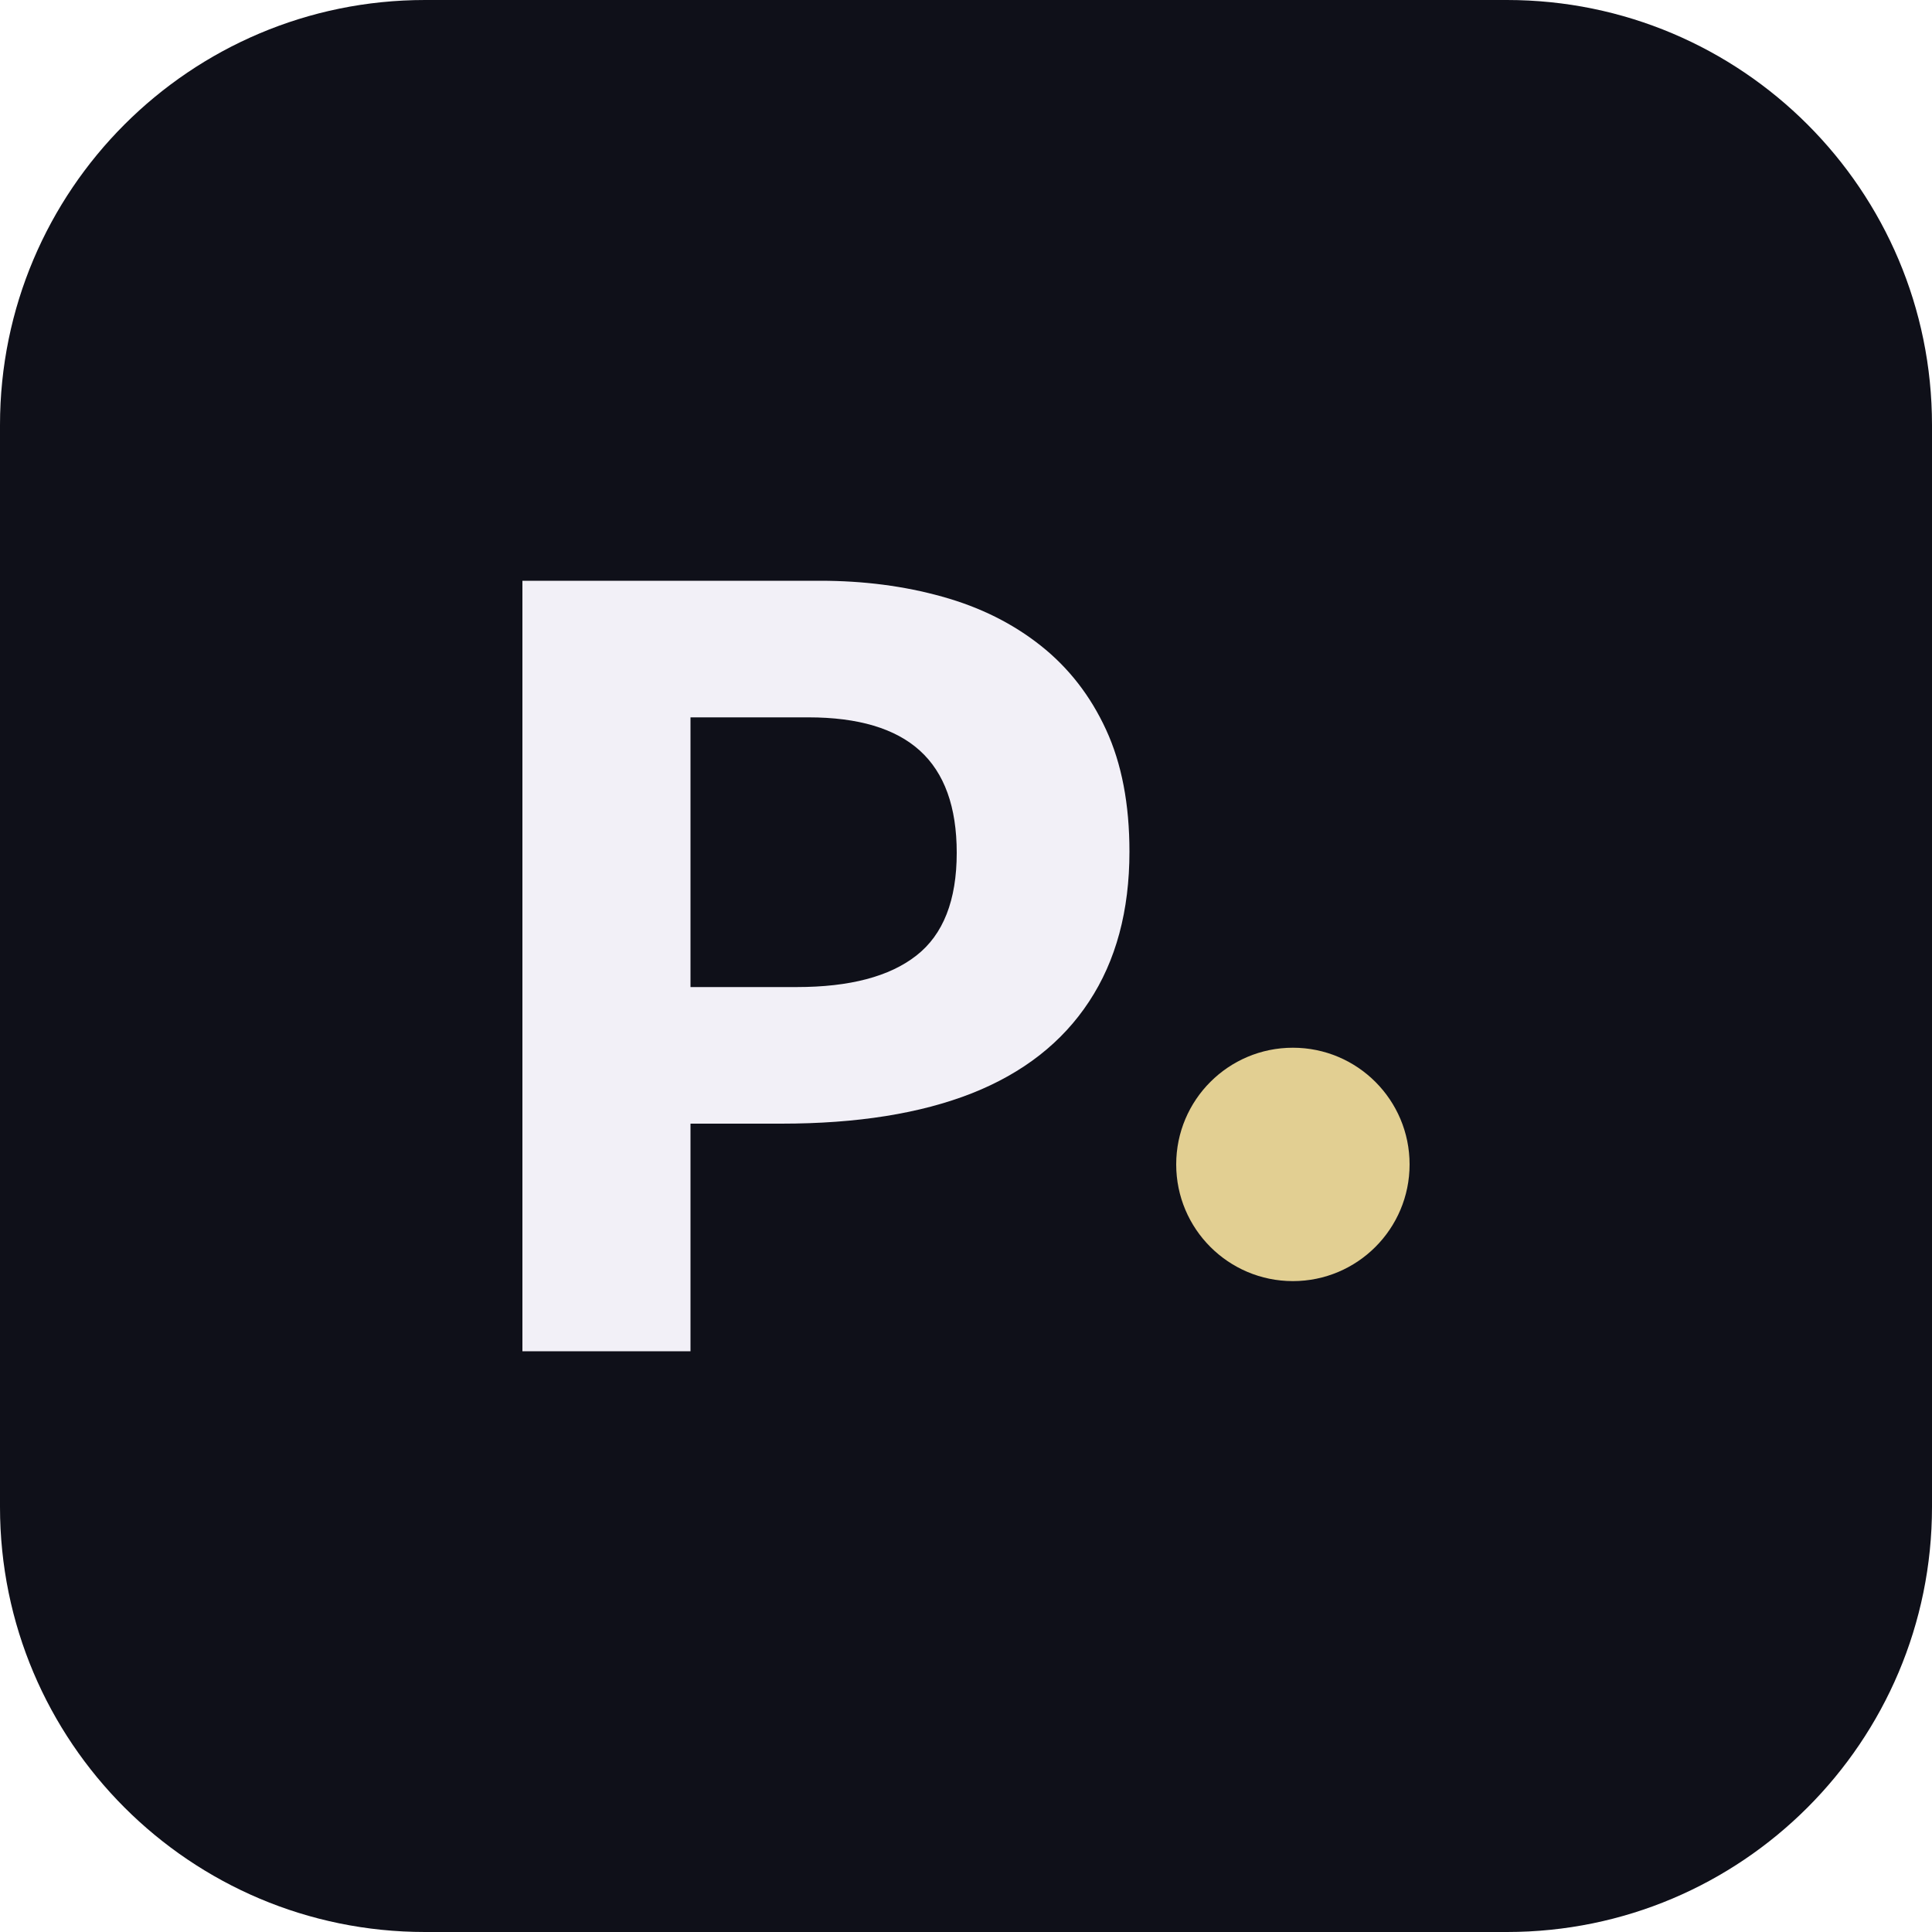
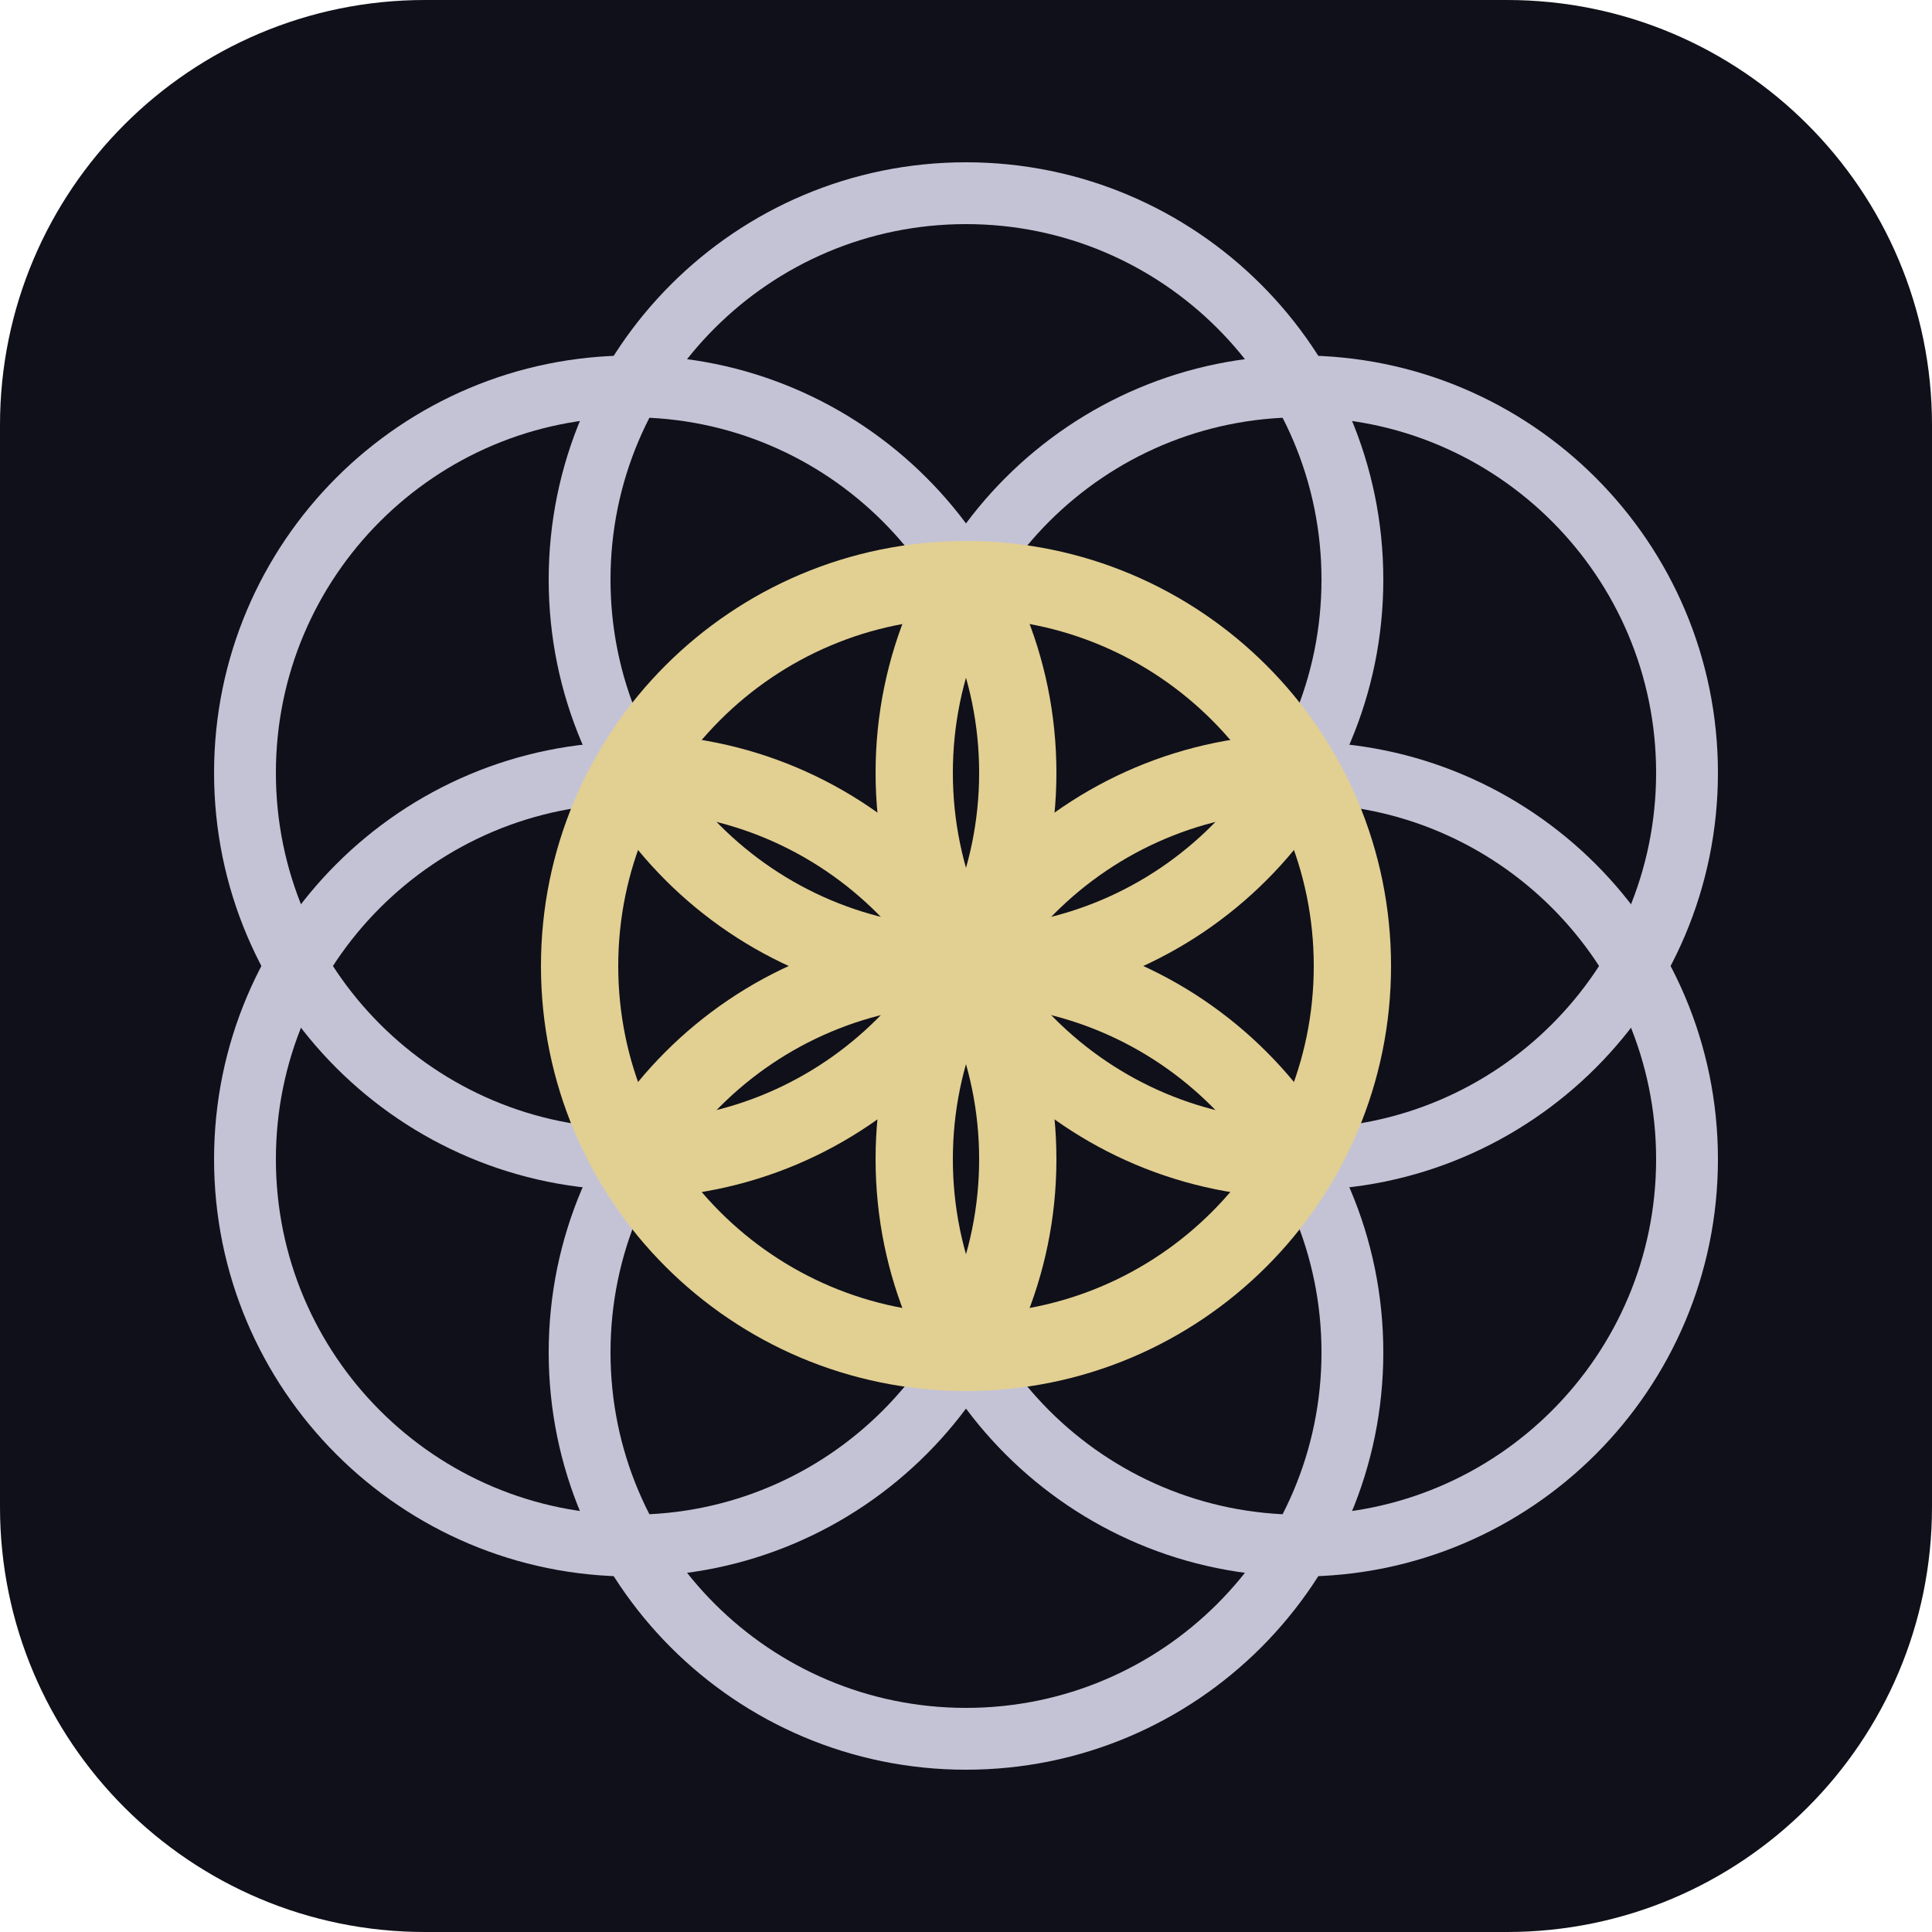
- <svg xmlns="http://www.w3.org/2000/svg" viewBox="0 0 100 100">
-   <rect width="100" height="100" rx="22" fill="#0F1019" />
-   <path fill="#F2F0F7" d="M27.04 69.94V30.06H42.45Q45.83 30.06 48.76 30.88Q51.69 31.69 53.87 33.42Q56.04 35.14 57.25 37.77Q58.46 40.39 58.46 44.08Q58.46 48.67 56.37 51.84Q54.29 55.01 50.3 56.59Q46.31 58.16 40.45 58.16H35.74V69.94ZM35.74 37.13V51.09H41.24Q45.35 51.09 47.43 49.46Q49.52 47.83 49.52 44.14Q49.52 40.58 47.61 38.85Q45.71 37.13 41.84 37.13Z" />
-   <circle cx="66.92" cy="60.27" r="6.04" fill="#E2CF92" />
+ <svg xmlns="http://www.w3.org/2000/svg" viewBox="-50 -50 100 100">
+   <defs>
+     <clipPath id="centro">
+       <circle r="20" />
+     </clipPath>
+   </defs>
+   <rect x="-50" y="-50" width="100" height="100" rx="22" fill="#0F1019" />
+   <g fill="none" stroke="#C4C3D6" stroke-width="3.2">
+     <circle cx="0" cy="-20" r="20" />
+     <circle cx="-17.32" cy="-10" r="20" />
+     <circle cx="-17.32" cy="10" r="20" />
+     <circle cx="0" cy="20" r="20" />
+     <circle cx="17.32" cy="10" r="20" />
+     <circle cx="17.32" cy="-10" r="20" />
+   </g>
+   <g fill="none" stroke="#E2CF92" stroke-width="4">
+     <circle r="20" />
+     <g clip-path="url(#centro)">
+       <circle cx="0" cy="-20" r="20" />
+       <circle cx="-17.32" cy="-10" r="20" />
+       <circle cx="-17.32" cy="10" r="20" />
+       <circle cx="0" cy="20" r="20" />
+       <circle cx="17.32" cy="10" r="20" />
+       <circle cx="17.32" cy="-10" r="20" />
+     </g>
+   </g>
</svg>
